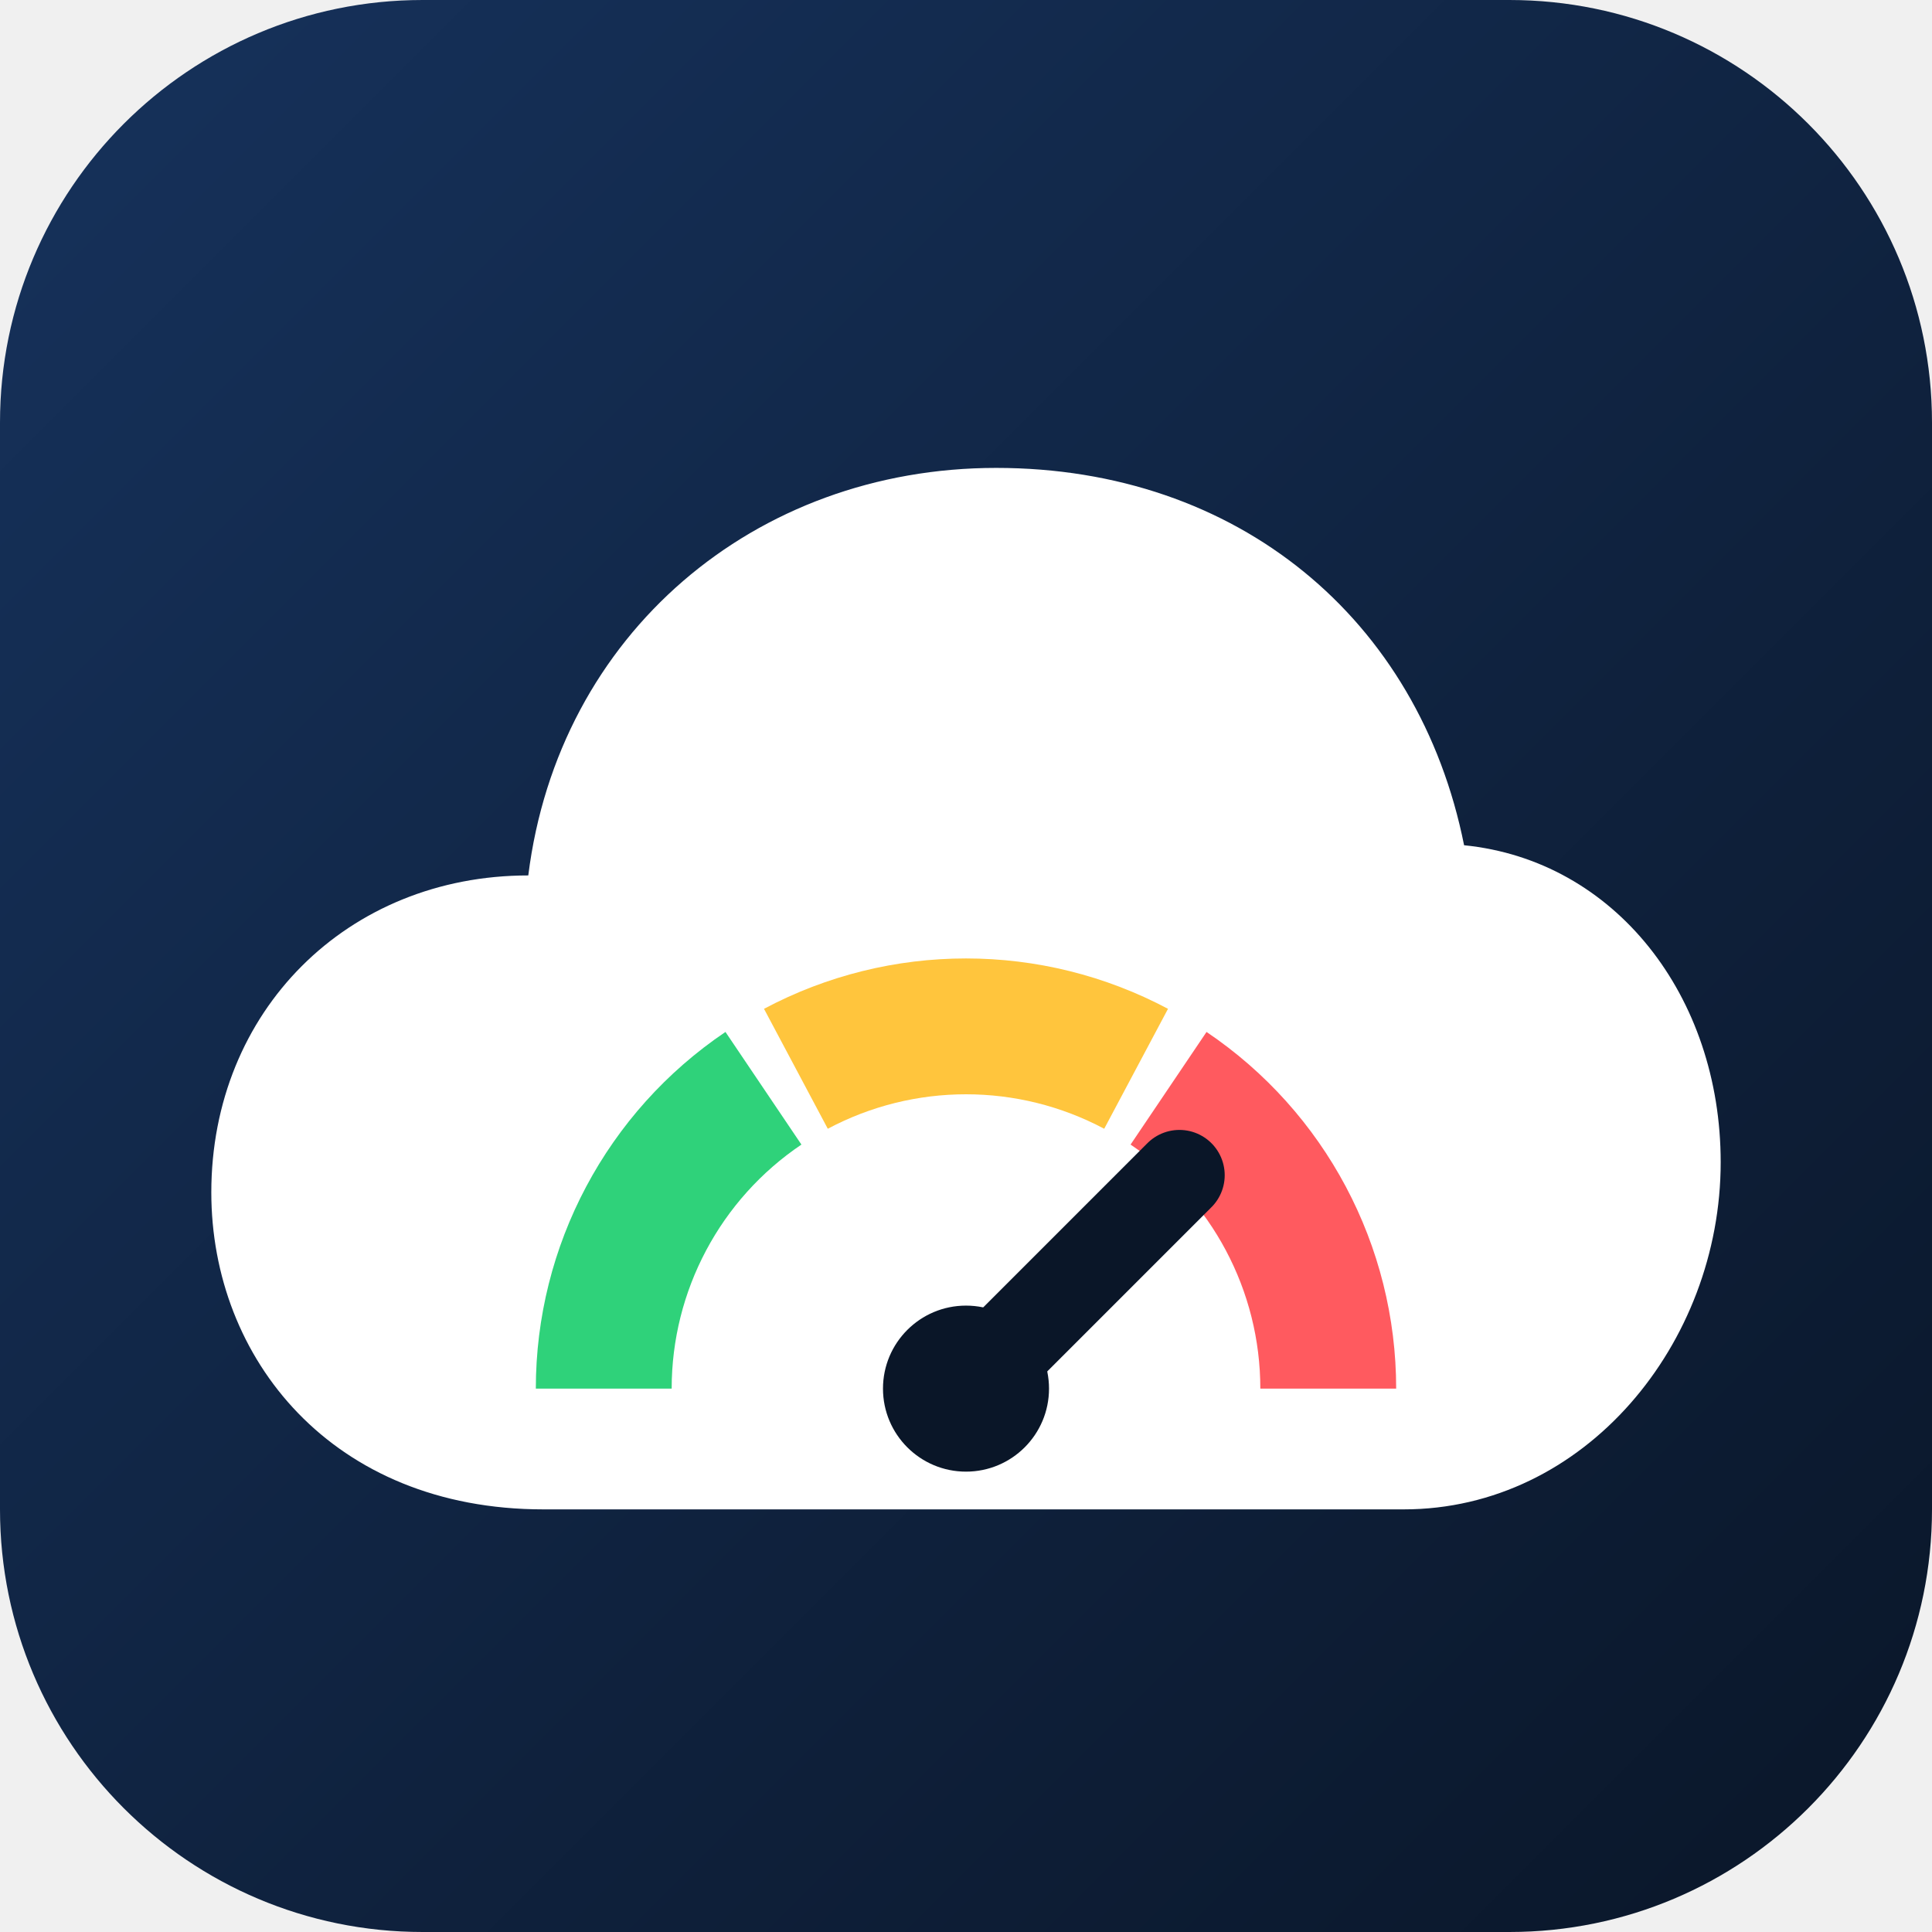
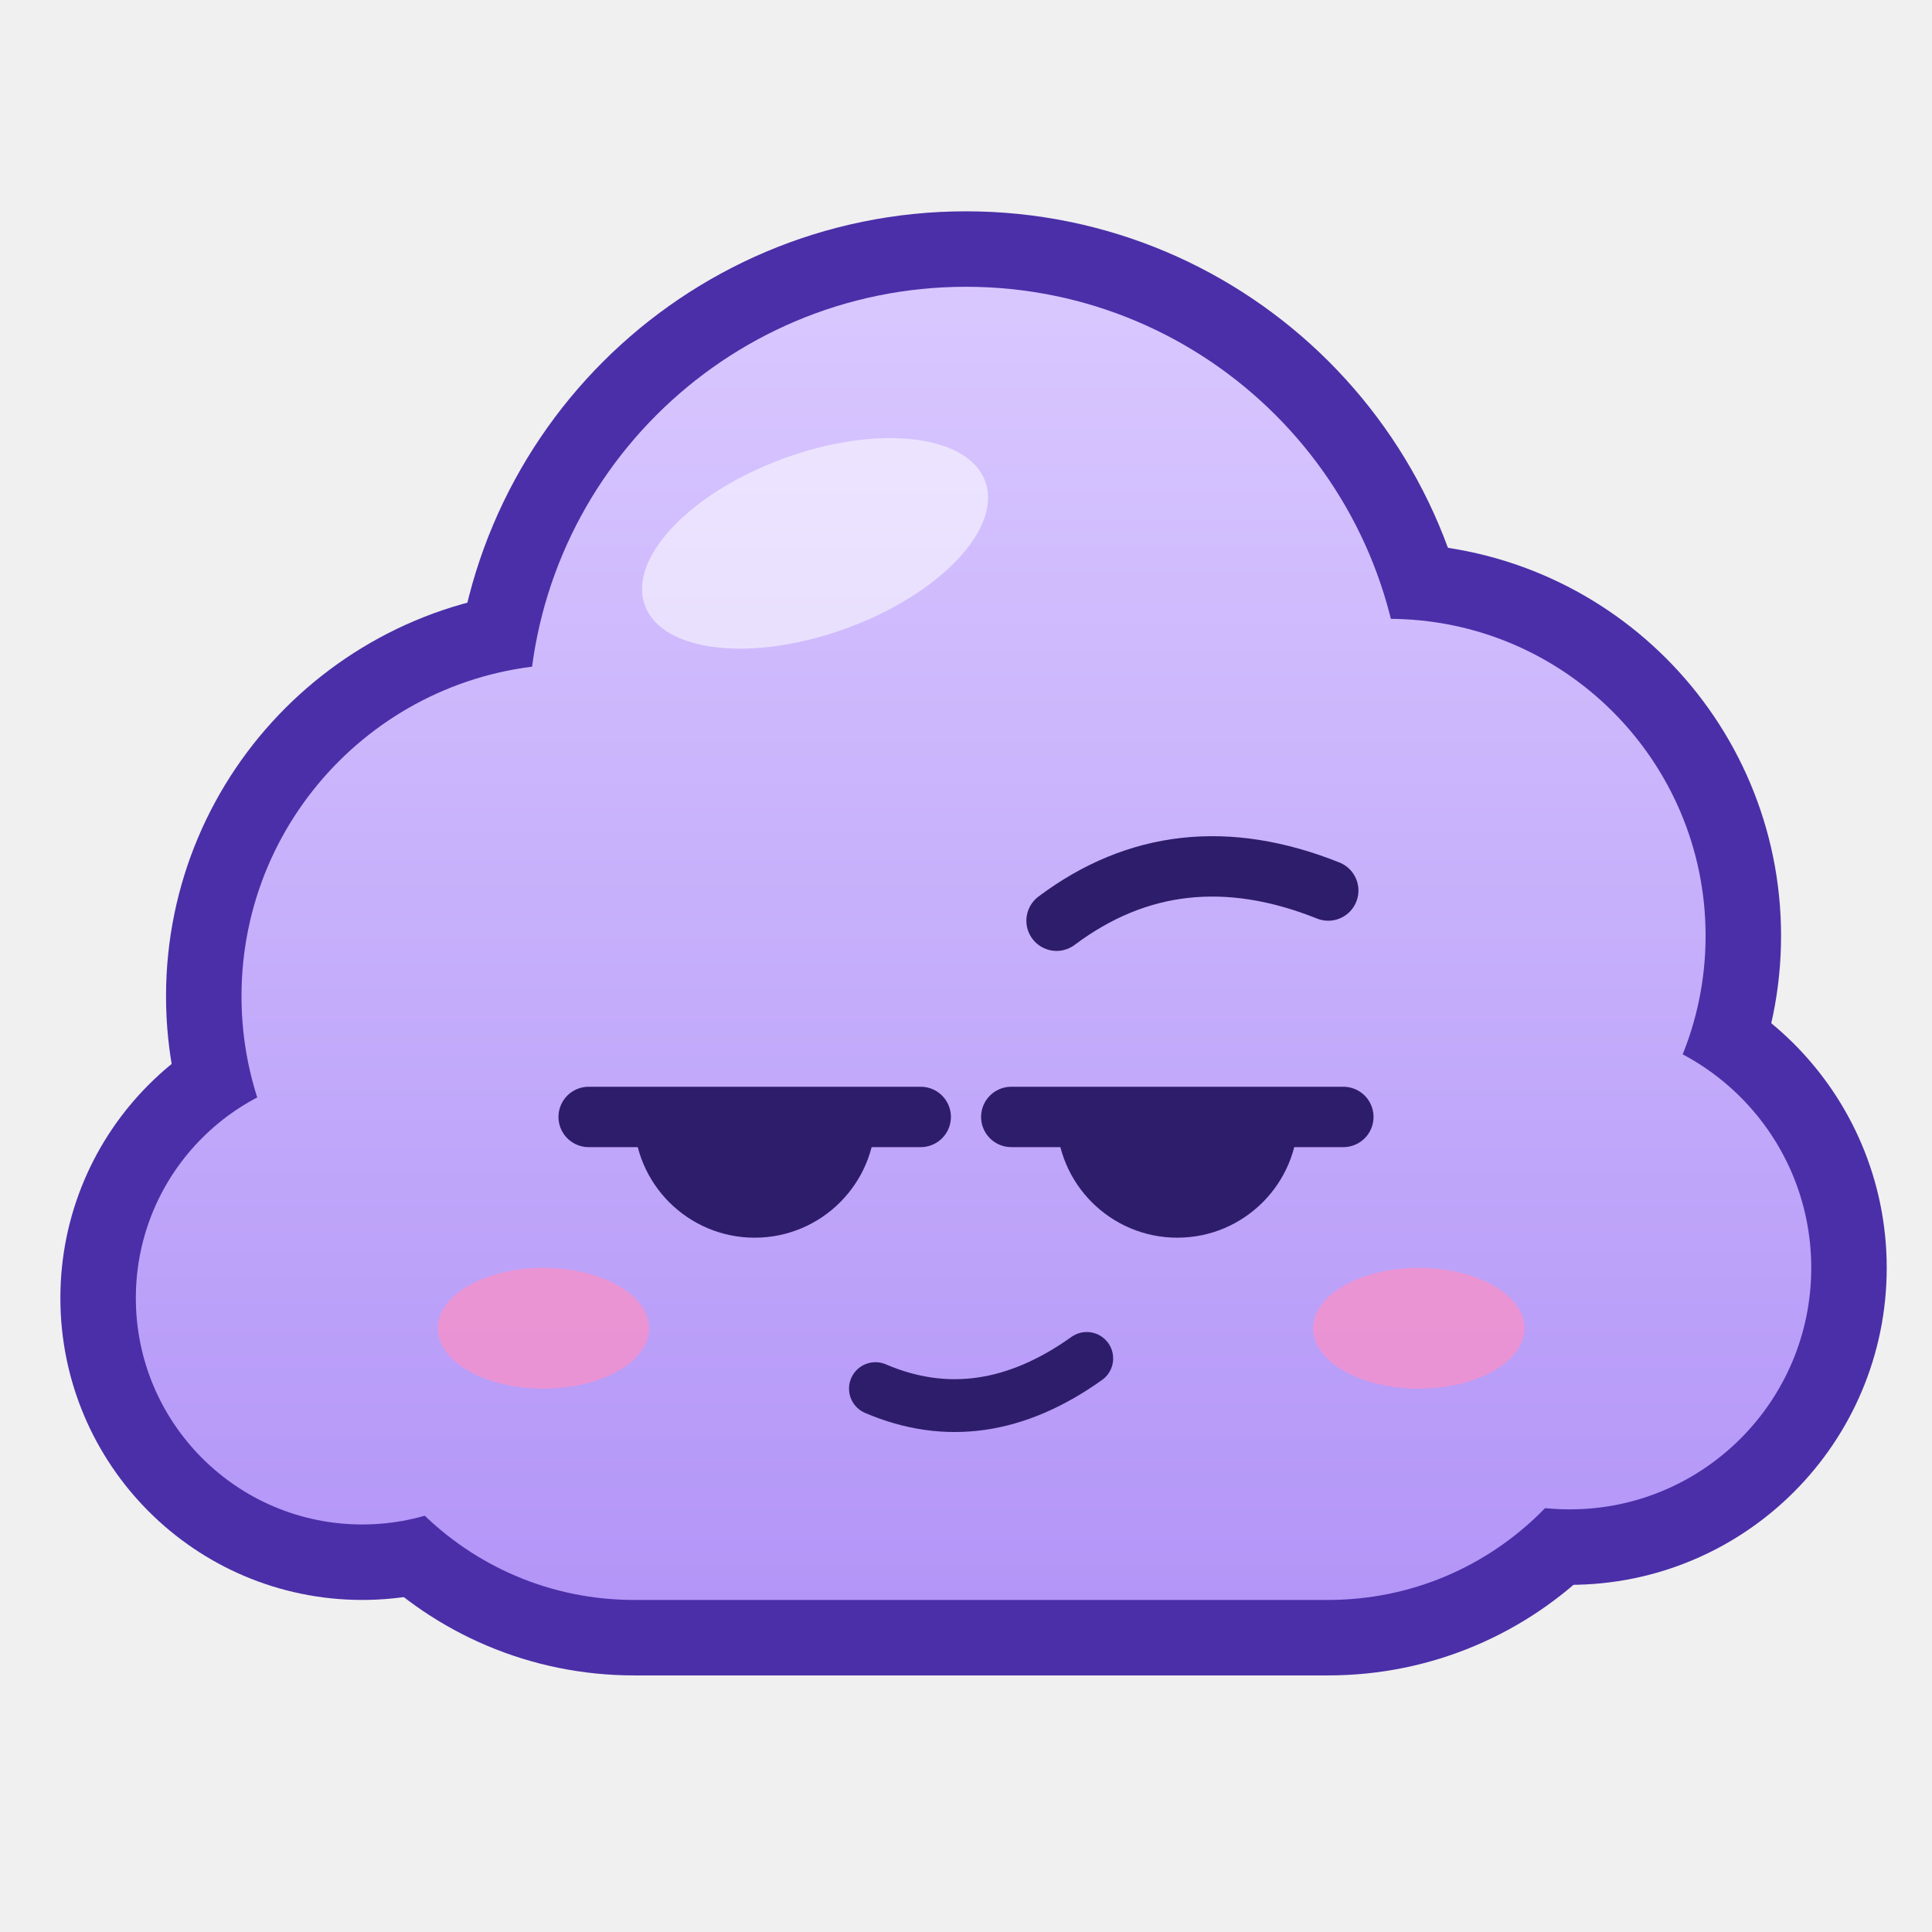
<svg xmlns="http://www.w3.org/2000/svg" viewBox="0 0 128 128">
  <defs>
-     <linearGradient id="g" x1="0" y1="0" x2="1" y2="1">
-       <stop offset="0" stop-color="#16325c" />
-       <stop offset="1" stop-color="#0a1628" />
+     <linearGradient id="fill" gradientUnits="userSpaceOnUse" x1="0" y1="18" x2="0" y2="108">
+       <stop offset="0" stop-color="#d9c8ff" />
+       <stop offset="1" stop-color="#b294f7" />
    </linearGradient>
+     <g id="cloud">
+       <circle cx="38" cy="66" r="22" />
+       <circle cx="64" cy="48" r="29" />
+       <circle cx="92" cy="62" r="21" />
+       <circle cx="104" cy="84" r="16" />
+       <circle cx="24" cy="86" r="15" />
+       <rect x="22" y="66" width="86" height="40" rx="20" />
+     </g>
  </defs>
-   <rect width="128" height="128" rx="28" fill="url(#g)" />
-   <g fill="#ffffff">
-     <path d="M36 100 C22 100 14 90 14 79 C14 67 23 58 35 58 C37 42 50 31 66 31 C82 31 94 41 97 56 C107 57 114 66 114 77 C114 89 105 100 93 100 Z" />
-   </g>
-   <path d="M40.00 92.00 A24 24 0 0 1 50.58 72.10" fill="none" stroke="#2fd27a" stroke-width="9" stroke-linecap="butt" />
-   <path d="M52.73 70.81 A24 24 0 0 1 75.27 70.81" fill="none" stroke="#ffc53d" stroke-width="9" stroke-linecap="butt" />
-   <path d="M77.42 72.10 A24 24 0 0 1 88.00 92.00" fill="none" stroke="#ff5a5f" stroke-width="9" stroke-linecap="butt" />
-   <line x1="64" y1="92" x2="78.14" y2="77.86" stroke="#0a1628" stroke-width="6" stroke-linecap="round" />
-   <circle cx="64" cy="92" r="5.5" fill="#0a1628" />
+   <use href="#cloud" fill="#4b2fa8" stroke="#4b2fa8" stroke-width="10" stroke-linejoin="round" />
+   <use href="#cloud" fill="url(#fill)" />
+   <ellipse cx="54" cy="36" rx="12" ry="6" fill="#fff" opacity="0.55" transform="rotate(-20 54 36)" />
+   <path d="M42 74 a8 8 0 0 0 16 0 Z" fill="#2e1d6b" />
+   <path d="M70 74 a8 8 0 0 0 16 0 Z" fill="#2e1d6b" />
+   <path d="M39 74 H61 M67 74 H89" stroke="#2e1d6b" stroke-width="4" stroke-linecap="round" />
+   <path d="M70 61 Q78 55 88 59" fill="none" stroke="#2e1d6b" stroke-width="4" stroke-linecap="round" />
+   <path d="M58 92 Q65 95 72 90" fill="none" stroke="#2e1d6b" stroke-width="3.5" stroke-linecap="round" />
+   <ellipse cx="36" cy="88" rx="7" ry="4" fill="#ff8fc4" opacity="0.7" />
+   <ellipse cx="94" cy="88" rx="7" ry="4" fill="#ff8fc4" opacity="0.7" />
</svg>
